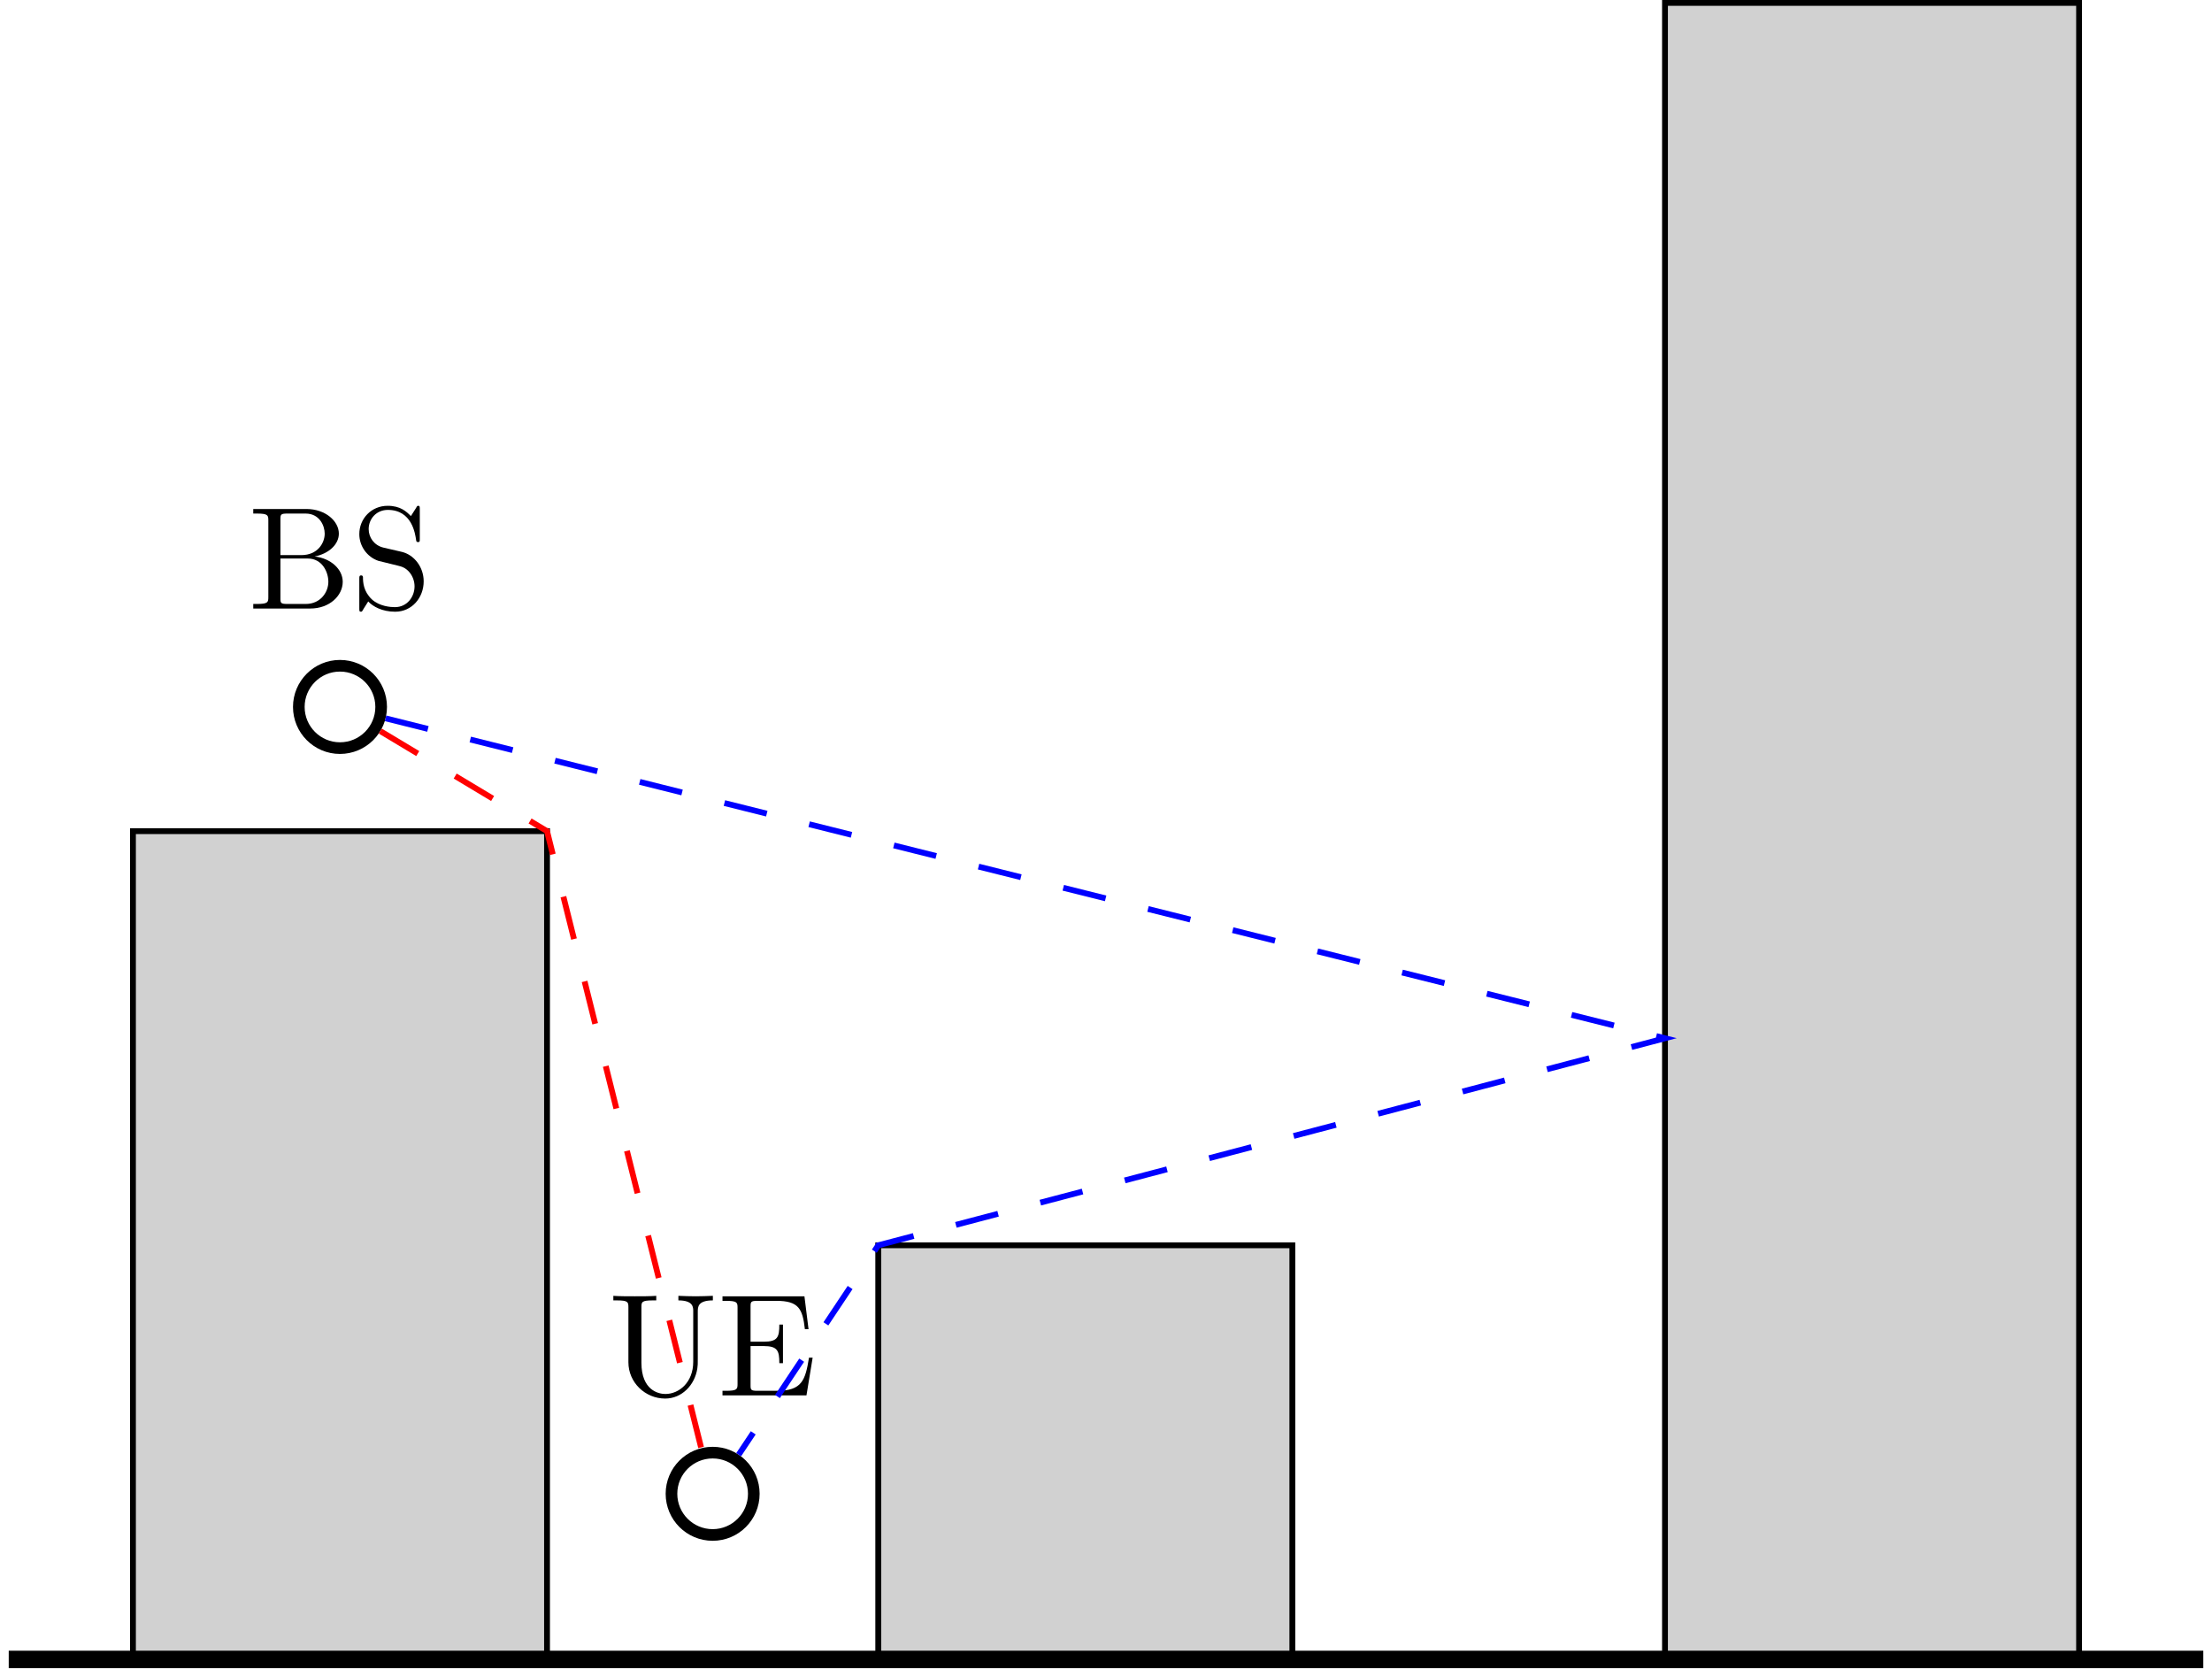
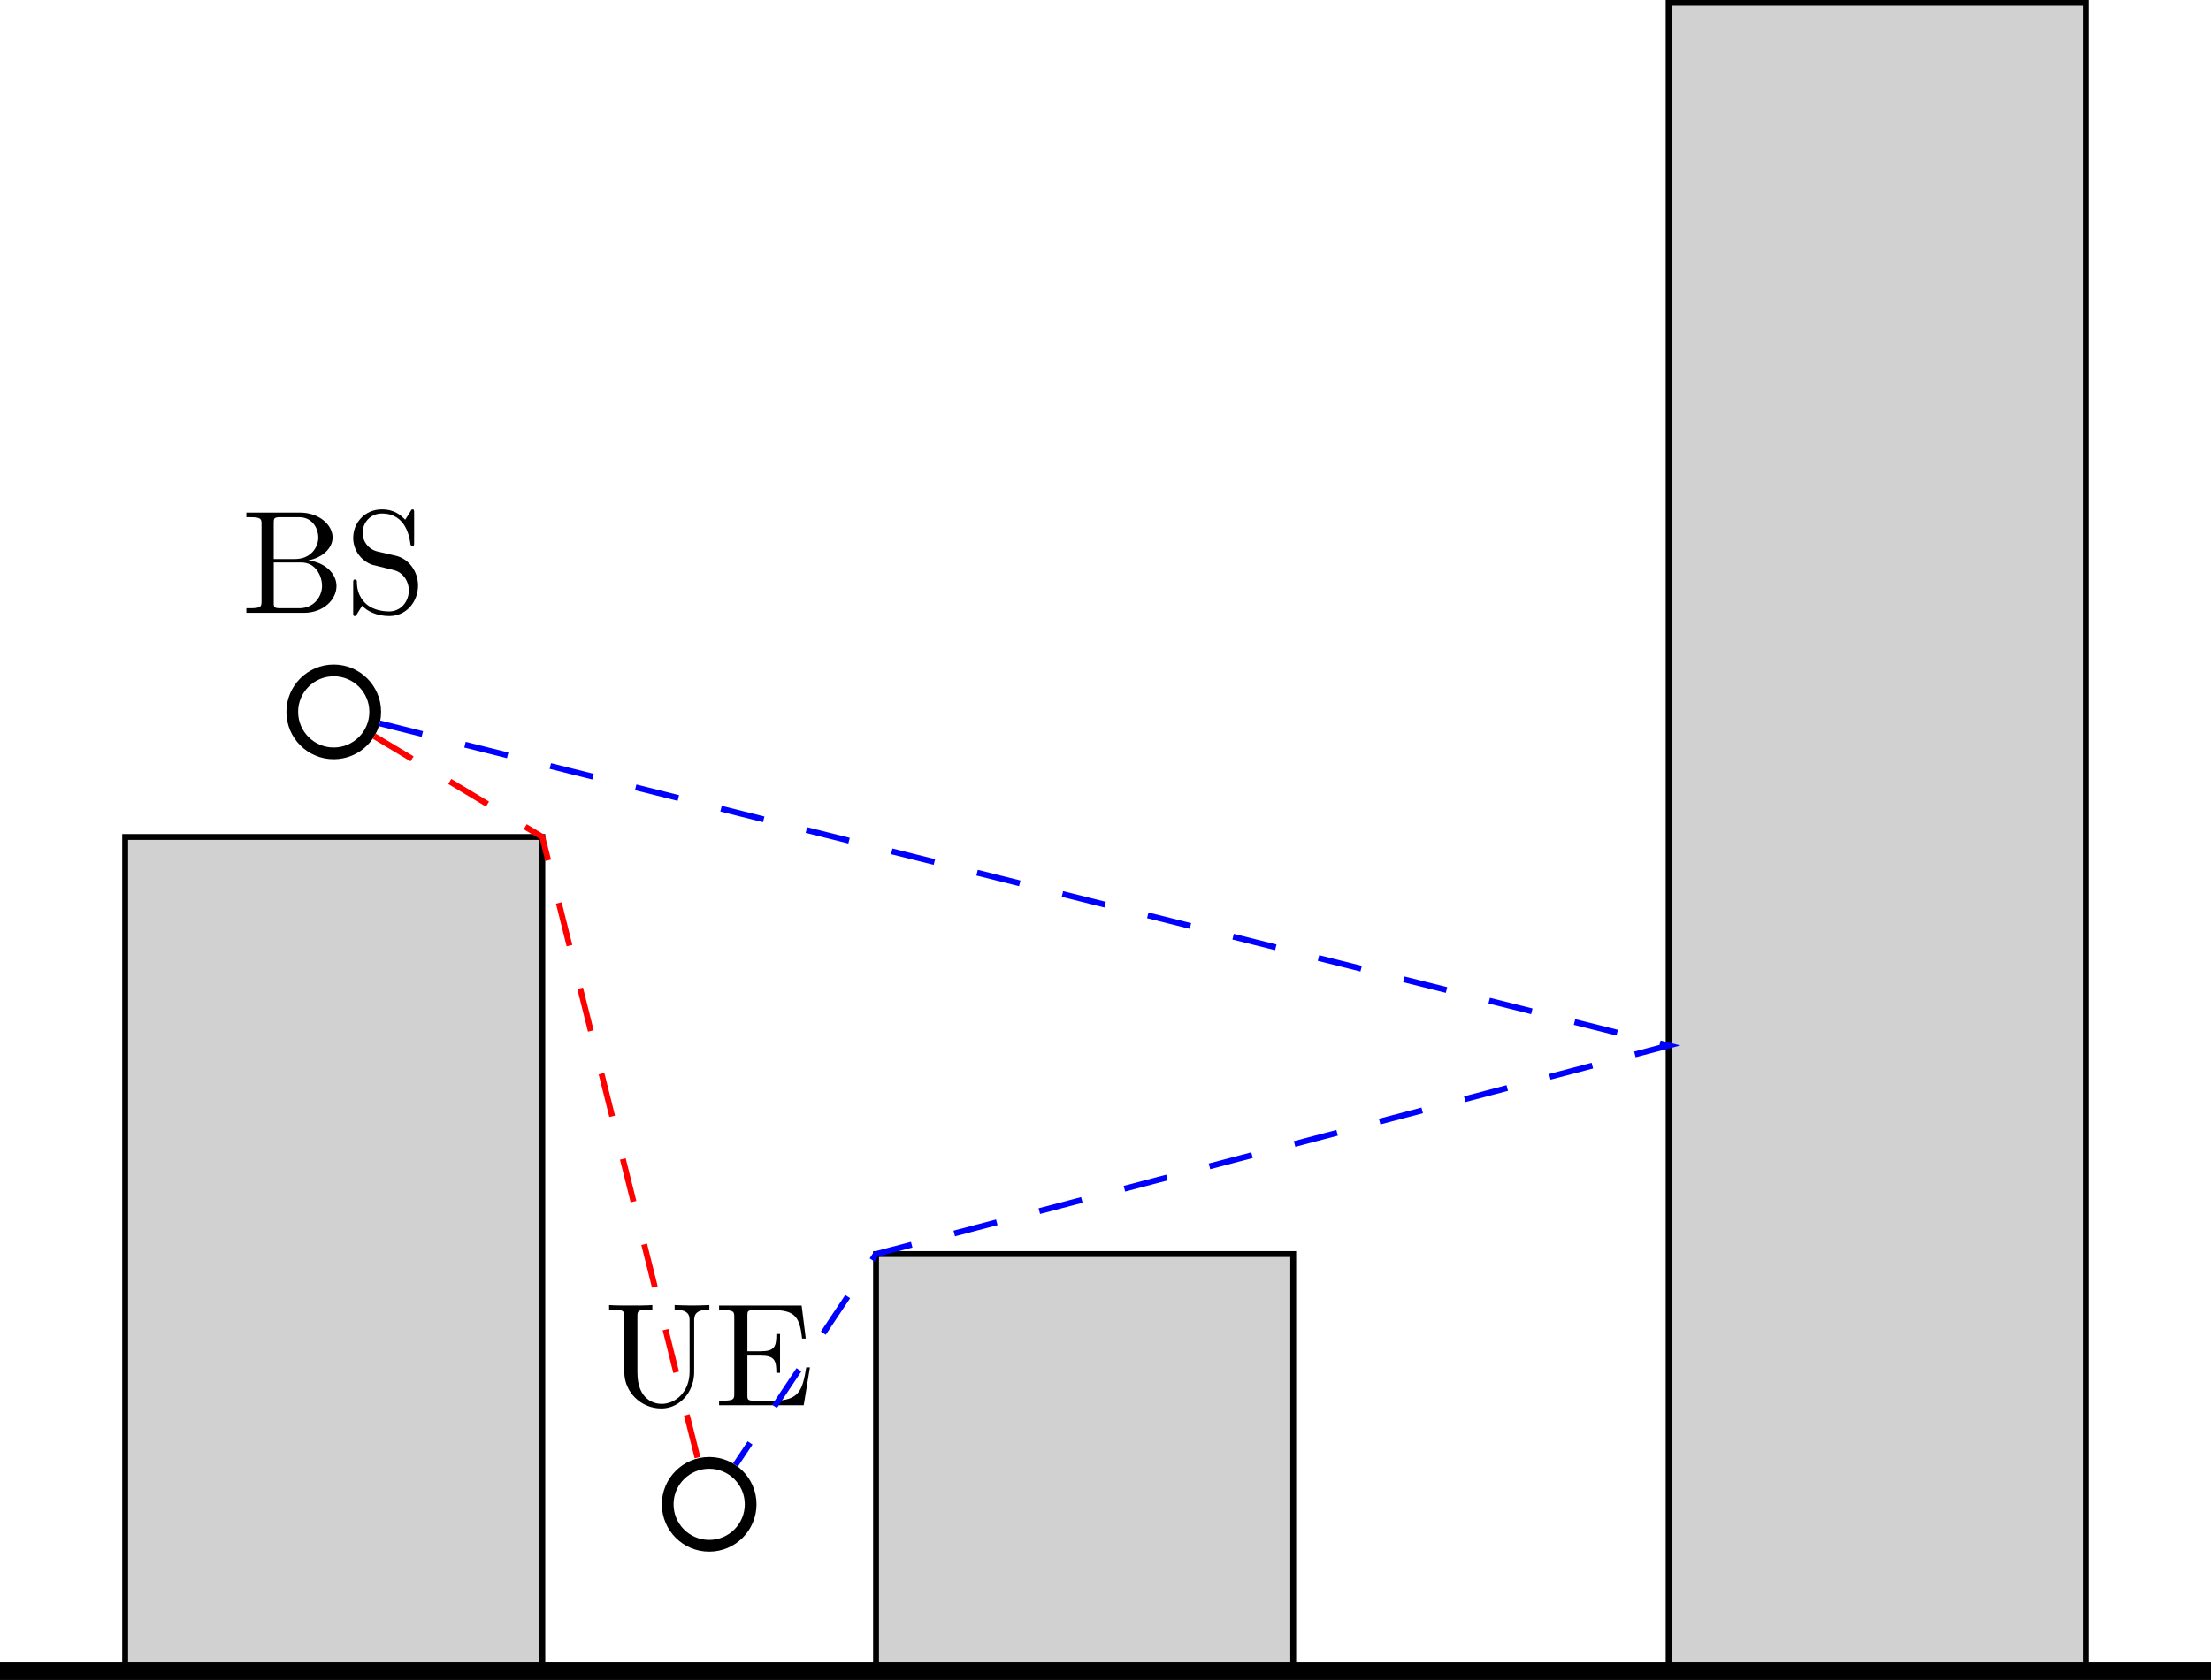
- <svg xmlns="http://www.w3.org/2000/svg" xmlns:xlink="http://www.w3.org/1999/xlink" width="201.909" height="152.244" version="1.1" viewBox="0 0 151.432 114.183">
+ <svg xmlns="http://www.w3.org/2000/svg" xmlns:xlink="http://www.w3.org/1999/xlink" width="200.32" height="152.24" version="1.1" viewBox="0 0 150.24 114.18">
  <defs>
-     <g>
-       <symbol id="glyph0-0" overflow="visible">
-         <path style="stroke:none" />
-       </symbol>
-       <symbol id="glyph0-1" overflow="visible">
-         <path style="stroke:none" d="M 2.219 -3.656 L 2.219 -6.094 C 2.219 -6.438 2.234 -6.5 2.703 -6.5 L 3.938 -6.5 C 4.906 -6.5 5.25 -5.656 5.25 -5.125 C 5.25 -4.484 4.766 -3.656 3.656 -3.656 Z M 4.562 -3.562 C 5.531 -3.75 6.219 -4.391 6.219 -5.125 C 6.219 -5.984 5.297 -6.812 4 -6.812 L 0.359 -6.812 L 0.359 -6.5 L 0.594 -6.5 C 1.359 -6.5 1.391 -6.391 1.391 -6.031 L 1.391 -0.781 C 1.391 -0.422 1.359 -0.312 0.594 -0.312 L 0.359 -0.312 L 0.359 0 L 4.266 0 C 5.594 0 6.484 -0.891 6.484 -1.828 C 6.484 -2.688 5.672 -3.438 4.562 -3.562 Z M 3.953 -0.312 L 2.703 -0.312 C 2.234 -0.312 2.219 -0.375 2.219 -0.703 L 2.219 -3.422 L 4.094 -3.422 C 5.078 -3.422 5.5 -2.5 5.5 -1.828 C 5.5 -1.125 4.969 -0.312 3.953 -0.312 Z M 3.953 -0.312" />
-       </symbol>
-       <symbol id="glyph0-2" overflow="visible">
-         <path style="stroke:none" d="M 3.484 -3.875 L 2.203 -4.172 C 1.578 -4.328 1.203 -4.859 1.203 -5.438 C 1.203 -6.141 1.734 -6.75 2.516 -6.75 C 4.172 -6.75 4.391 -5.109 4.453 -4.672 C 4.469 -4.609 4.469 -4.547 4.578 -4.547 C 4.703 -4.547 4.703 -4.594 4.703 -4.781 L 4.703 -6.781 C 4.703 -6.953 4.703 -7.031 4.594 -7.031 C 4.531 -7.031 4.516 -7.016 4.453 -6.891 L 4.094 -6.328 C 3.797 -6.625 3.391 -7.031 2.5 -7.031 C 1.391 -7.031 0.562 -6.156 0.562 -5.094 C 0.562 -4.266 1.094 -3.531 1.859 -3.266 C 1.969 -3.234 2.484 -3.109 3.188 -2.938 C 3.453 -2.875 3.75 -2.797 4.031 -2.438 C 4.234 -2.172 4.344 -1.844 4.344 -1.516 C 4.344 -0.812 3.844 -0.094 3 -0.094 C 2.719 -0.094 1.953 -0.141 1.422 -0.625 C 0.844 -1.172 0.812 -1.797 0.812 -2.156 C 0.797 -2.266 0.719 -2.266 0.688 -2.266 C 0.562 -2.266 0.562 -2.188 0.562 -2.016 L 0.562 -0.016 C 0.562 0.156 0.562 0.219 0.672 0.219 C 0.734 0.219 0.75 0.203 0.812 0.094 C 0.812 0.078 0.844 0.047 1.172 -0.484 C 1.484 -0.141 2.125 0.219 3.016 0.219 C 4.172 0.219 4.969 -0.75 4.969 -1.859 C 4.969 -2.844 4.312 -3.672 3.484 -3.875 Z M 3.484 -3.875" />
-       </symbol>
-       <symbol id="glyph0-3" overflow="visible">
-         <path style="stroke:none" d="M 5.797 -2.297 C 5.797 -0.891 4.828 -0.094 3.891 -0.094 C 3.422 -0.094 2.25 -0.344 2.25 -2.234 L 2.25 -6.031 C 2.25 -6.391 2.266 -6.5 3.031 -6.5 L 3.266 -6.5 L 3.266 -6.812 C 2.922 -6.781 2.188 -6.781 1.797 -6.781 C 1.422 -6.781 0.672 -6.781 0.328 -6.812 L 0.328 -6.5 L 0.562 -6.5 C 1.328 -6.5 1.359 -6.391 1.359 -6.031 L 1.359 -2.266 C 1.359 -0.875 2.516 0.219 3.875 0.219 C 5.016 0.219 5.906 -0.703 6.078 -1.844 C 6.109 -2.047 6.109 -2.141 6.109 -2.531 L 6.109 -5.719 C 6.109 -6.047 6.109 -6.5 7.141 -6.5 L 7.141 -6.812 C 6.781 -6.797 6.297 -6.781 5.969 -6.781 C 5.609 -6.781 5.141 -6.797 4.781 -6.812 L 4.781 -6.5 C 5.797 -6.5 5.797 -6.031 5.797 -5.766 Z M 5.797 -2.297" />
-       </symbol>
-       <symbol id="glyph0-4" overflow="visible">
-         <path style="stroke:none" d="M 1.359 -0.781 C 1.359 -0.422 1.328 -0.312 0.562 -0.312 L 0.328 -0.312 L 0.328 0 L 6.078 0 L 6.5 -2.578 L 6.25 -2.578 C 6 -1.031 5.766 -0.312 4.062 -0.312 L 2.734 -0.312 C 2.266 -0.312 2.25 -0.375 2.25 -0.703 L 2.25 -3.375 L 3.141 -3.375 C 4.109 -3.375 4.219 -3.047 4.219 -2.203 L 4.469 -2.203 L 4.469 -4.844 L 4.219 -4.844 C 4.219 -3.984 4.109 -3.672 3.141 -3.672 L 2.25 -3.672 L 2.25 -6.078 C 2.25 -6.406 2.266 -6.469 2.734 -6.469 L 4.016 -6.469 C 5.547 -6.469 5.812 -5.922 5.969 -4.531 L 6.219 -4.531 L 5.938 -6.781 L 0.328 -6.781 L 0.328 -6.469 L 0.562 -6.469 C 1.328 -6.469 1.359 -6.359 1.359 -6 Z M 1.359 -0.781" />
-       </symbol>
-     </g>
-     <clipPath id="clip1">
-       <path d="M 0 112 L 151.434 112 L 151.434 114.184 L 0 114.184 Z M 0 112" />
+     <symbol id="d" overflow="visible">
+       <path d="m2.219-3.656v-2.438c0-0.344 0.016-0.406 0.484-0.406h1.234c0.969 0 1.312 0.844 1.312 1.375 0 0.641-0.484 1.469-1.594 1.469zm2.344 0.094c0.969-0.188 1.656-0.828 1.656-1.562 0-0.859-0.922-1.688-2.219-1.688h-3.641v0.312h0.234c0.766 0 0.797 0.109 0.797 0.469v5.25c0 0.359-0.031 0.469-0.797 0.469h-0.234v0.312h3.906c1.328 0 2.219-0.891 2.219-1.828 0-0.859-0.812-1.609-1.922-1.734zm-0.609 3.25h-1.25c-0.469 0-0.484-0.062-0.484-0.391v-2.719h1.875c0.984 0 1.406 0.922 1.406 1.594 0 0.703-0.531 1.516-1.547 1.516z" />
+     </symbol>
+     <symbol id="c" overflow="visible">
+       <path d="m3.484-3.875-1.281-0.297c-0.625-0.156-1-0.688-1-1.266 0-0.703 0.531-1.312 1.312-1.312 1.656 0 1.875 1.641 1.938 2.078 0.016 0.062 0.016 0.125 0.125 0.125 0.125 0 0.125-0.047 0.125-0.234v-2c0-0.172 0-0.25-0.109-0.25-0.062 0-0.078 0.016-0.141 0.141l-0.359 0.562c-0.297-0.297-0.703-0.703-1.594-0.703-1.109 0-1.938 0.875-1.938 1.938 0 0.828 0.531 1.562 1.297 1.828 0.109 0.031 0.625 0.156 1.328 0.328 0.266 0.062 0.562 0.141 0.844 0.5 0.203 0.266 0.312 0.594 0.312 0.922 0 0.703-0.5 1.422-1.344 1.422-0.281 0-1.047-0.047-1.578-0.531-0.578-0.547-0.609-1.172-0.609-1.531-0.016-0.109-0.094-0.109-0.125-0.109-0.125 0-0.125 0.078-0.125 0.25v2c0 0.172 0 0.234 0.109 0.234 0.062 0 0.078-0.016 0.141-0.125 0-0.016 0.031-0.047 0.359-0.578 0.312 0.344 0.953 0.703 1.844 0.703 1.156 0 1.953-0.969 1.953-2.078 0-0.984-0.656-1.812-1.484-2.016z" />
+     </symbol>
+     <symbol id="b" overflow="visible">
+       <path d="m5.797-2.297c0 1.406-0.969 2.203-1.906 2.203-0.469 0-1.641-0.25-1.641-2.141v-3.797c0-0.359 0.016-0.469 0.781-0.469h0.234v-0.312c-0.344 0.031-1.078 0.031-1.469 0.031-0.375 0-1.125 0-1.469-0.031v0.312h0.234c0.766 0 0.797 0.109 0.797 0.469v3.766c0 1.391 1.156 2.484 2.516 2.484 1.141 0 2.031-0.922 2.203-2.062 0.031-0.203 0.031-0.297 0.031-0.688v-3.188c0-0.328 0-0.781 1.031-0.781v-0.312c-0.359 0.016-0.844 0.031-1.172 0.031-0.359 0-0.828-0.016-1.188-0.031v0.312c1.016 0 1.016 0.469 1.016 0.734z" />
+     </symbol>
+     <symbol id="a" overflow="visible">
+       <path d="m1.359-0.781c0 0.359-0.031 0.469-0.797 0.469h-0.234v0.312h5.75l0.422-2.578h-0.25c-0.25 1.547-0.484 2.266-2.188 2.266h-1.328c-0.469 0-0.484-0.062-0.484-0.391v-2.672h0.891c0.969 0 1.078 0.328 1.078 1.172h0.25v-2.641h-0.25c0 0.859-0.109 1.172-1.078 1.172h-0.891v-2.406c0-0.328 0.016-0.391 0.484-0.391h1.281c1.531 0 1.797 0.547 1.953 1.938h0.25l-0.281-2.25h-5.609v0.312h0.234c0.766 0 0.797 0.109 0.797 0.469z" />
+     </symbol>
+     <clipPath id="f">
+       <path d="m0 112h151.43v2.184h-151.43z" />
    </clipPath>
-     <clipPath id="clip2">
-       <path d="M 34 88 L 63 88 L 63 114.184 L 34 114.184 Z M 34 88" />
+     <clipPath id="e">
+       <path d="m34 88h29v26.184h-29z" />
    </clipPath>
  </defs>
-   <g id="surface1">
-     <path style="fill-rule:nonzero;fill:#d1d1d1;fill-opacity:1;stroke-width:.399;stroke-linecap:butt;stroke-linejoin:miter;stroke:#000;stroke-opacity:1;stroke-miterlimit:10" d="M -0 -0.001 L -0 56.694 L 28.347 56.694 L 28.347 -0.001 Z M -0 -0.001" transform="matrix(1,0,0,-1,9.102,113.585)" />
-     <path style="fill-rule:nonzero;fill:#d1d1d1;fill-opacity:1;stroke-width:.399;stroke-linecap:butt;stroke-linejoin:miter;stroke:#000;stroke-opacity:1;stroke-miterlimit:10" d="M 104.882 -0.001 L 104.882 113.386 L 133.23 113.386 L 133.23 -0.001 Z M 104.882 -0.001" transform="matrix(1,0,0,-1,9.102,113.585)" />
-     <path style="fill-rule:nonzero;fill:#d1d1d1;fill-opacity:1;stroke-width:.399;stroke-linecap:butt;stroke-linejoin:miter;stroke:#000;stroke-opacity:1;stroke-miterlimit:10" d="M 51.023 -0.001 L 51.023 28.347 L 79.371 28.347 L 79.371 -0.001 Z M 51.023 -0.001" transform="matrix(1,0,0,-1,9.102,113.585)" />
-     <g clip-path="url(#clip1)" clip-rule="nonzero">
-       <path style="fill:none;stroke-width:1.196;stroke-linecap:butt;stroke-linejoin:miter;stroke:#000;stroke-opacity:1;stroke-miterlimit:10" d="M -8.504 -0.001 L 141.734 -0.001" transform="matrix(1,0,0,-1,9.102,113.585)" />
+   <g transform="translate(-.59766 -6.5458e-5)">
+     <path transform="matrix(1 0 0 -1 9.102 113.58)" d="m-4.375e-4 -9.375e-4v56.695h28.348v-56.695z" fill="#d1d1d1" stroke="#000" stroke-miterlimit="10" stroke-width=".399" />
+     <path transform="matrix(1 0 0 -1 9.102 113.58)" d="m104.88-9.375e-4v113.39h28.348v-113.39z" fill="#d1d1d1" stroke="#000" stroke-miterlimit="10" stroke-width=".399" />
+     <path transform="matrix(1 0 0 -1 9.102 113.58)" d="m51.023-9.375e-4v28.348h28.348v-28.348z" fill="#d1d1d1" stroke="#000" stroke-miterlimit="10" stroke-width=".399" />
+     <g clip-path="url(#f)">
+       <path transform="matrix(1 0 0 -1 9.102 113.58)" d="m-8.504-9.375e-4h150.24" fill="none" stroke="#000" stroke-miterlimit="10" stroke-width="1.196" />
    </g>
-     <path style="fill:none;stroke-width:.797;stroke-linecap:butt;stroke-linejoin:miter;stroke:#000;stroke-opacity:1;stroke-miterlimit:10" d="M 16.992 65.198 C 16.992 66.753 15.73 68.015 14.171 68.015 C 12.617 68.015 11.355 66.753 11.355 65.198 C 11.355 63.64 12.617 62.378 14.171 62.378 C 15.73 62.378 16.992 63.64 16.992 65.198 Z M 16.992 65.198" transform="matrix(1,0,0,-1,9.102,113.585)" />
-     <g style="fill:#000;fill-opacity:1">
-       <use x="16.979" y="41.652" xlink:href="#glyph0-1" />
-       <use x="24.036" y="41.652" xlink:href="#glyph0-2" />
+     <path transform="matrix(1 0 0 -1 9.102 113.58)" d="m16.992 65.198c0 1.555-1.262 2.816-2.82 2.816-1.555 0-2.816-1.262-2.816-2.816 0-1.559 1.262-2.82 2.816-2.82 1.559 0 2.82 1.262 2.82 2.82z" fill="none" stroke="#000" stroke-miterlimit="10" stroke-width=".797" />
+     <g>
+       <use x="16.979" y="41.652" xlink:href="#d" />
+       <use x="24.036" y="41.652" xlink:href="#c" />
    </g>
-     <g clip-path="url(#clip2)" clip-rule="nonzero">
-       <path style="fill:none;stroke-width:.797;stroke-linecap:butt;stroke-linejoin:miter;stroke:#000;stroke-opacity:1;stroke-miterlimit:10" d="M 42.503 11.339 C 42.503 12.894 41.242 14.155 39.687 14.155 C 38.128 14.155 36.867 12.894 36.867 11.339 C 36.867 9.78 38.128 8.519 39.687 8.519 C 41.242 8.519 42.503 9.78 42.503 11.339 Z M 42.503 11.339" transform="matrix(1,0,0,-1,9.102,113.585)" />
+     <g clip-path="url(#e)">
+       <path transform="matrix(1 0 0 -1 9.102 113.58)" d="m42.503 11.339c0 1.555-1.262 2.816-2.816 2.816-1.559 0-2.82-1.262-2.82-2.816 0-1.559 1.262-2.82 2.82-2.82 1.555 0 2.816 1.262 2.816 2.82z" fill="none" stroke="#000" stroke-miterlimit="10" stroke-width=".797" />
    </g>
-     <g style="fill:#000;fill-opacity:1">
-       <use x="41.661" y="95.51" xlink:href="#glyph0-3" />
-       <use x="49.133" y="95.51" xlink:href="#glyph0-4" />
+     <g>
+       <use x="41.661" y="95.51" xlink:href="#b" />
+       <use x="49.133" y="95.51" xlink:href="#a" />
    </g>
-     <path style="fill:none;stroke-width:.399;stroke-linecap:butt;stroke-linejoin:miter;stroke:red;stroke-opacity:1;stroke-dasharray:2.989,2.989;stroke-miterlimit:10" d="M 16.933 63.542 L 28.347 56.694 L 38.906 14.46" transform="matrix(1,0,0,-1,9.102,113.585)" />
-     <path style="fill:none;stroke-width:.399;stroke-linecap:butt;stroke-linejoin:miter;stroke:#00f;stroke-opacity:1;stroke-dasharray:2.989,2.989;stroke-miterlimit:10" d="M 17.293 64.417 L 104.882 42.519 L 51.023 28.347 L 41.468 14.015" transform="matrix(1,0,0,-1,9.102,113.585)" />
+     <path transform="matrix(1 0 0 -1 9.102 113.58)" d="m16.933 63.542 11.414-6.848 10.559-42.234" fill="none" stroke="#f00" stroke-dasharray="2.989, 2.989" stroke-miterlimit="10" stroke-width=".399" />
+     <path transform="matrix(1 0 0 -1 9.102 113.58)" d="m17.293 64.417 87.59-21.898-53.859-14.172-9.555-14.332" fill="none" stroke="#00f" stroke-dasharray="2.989, 2.989" stroke-miterlimit="10" stroke-width=".399" />
  </g>
</svg>
